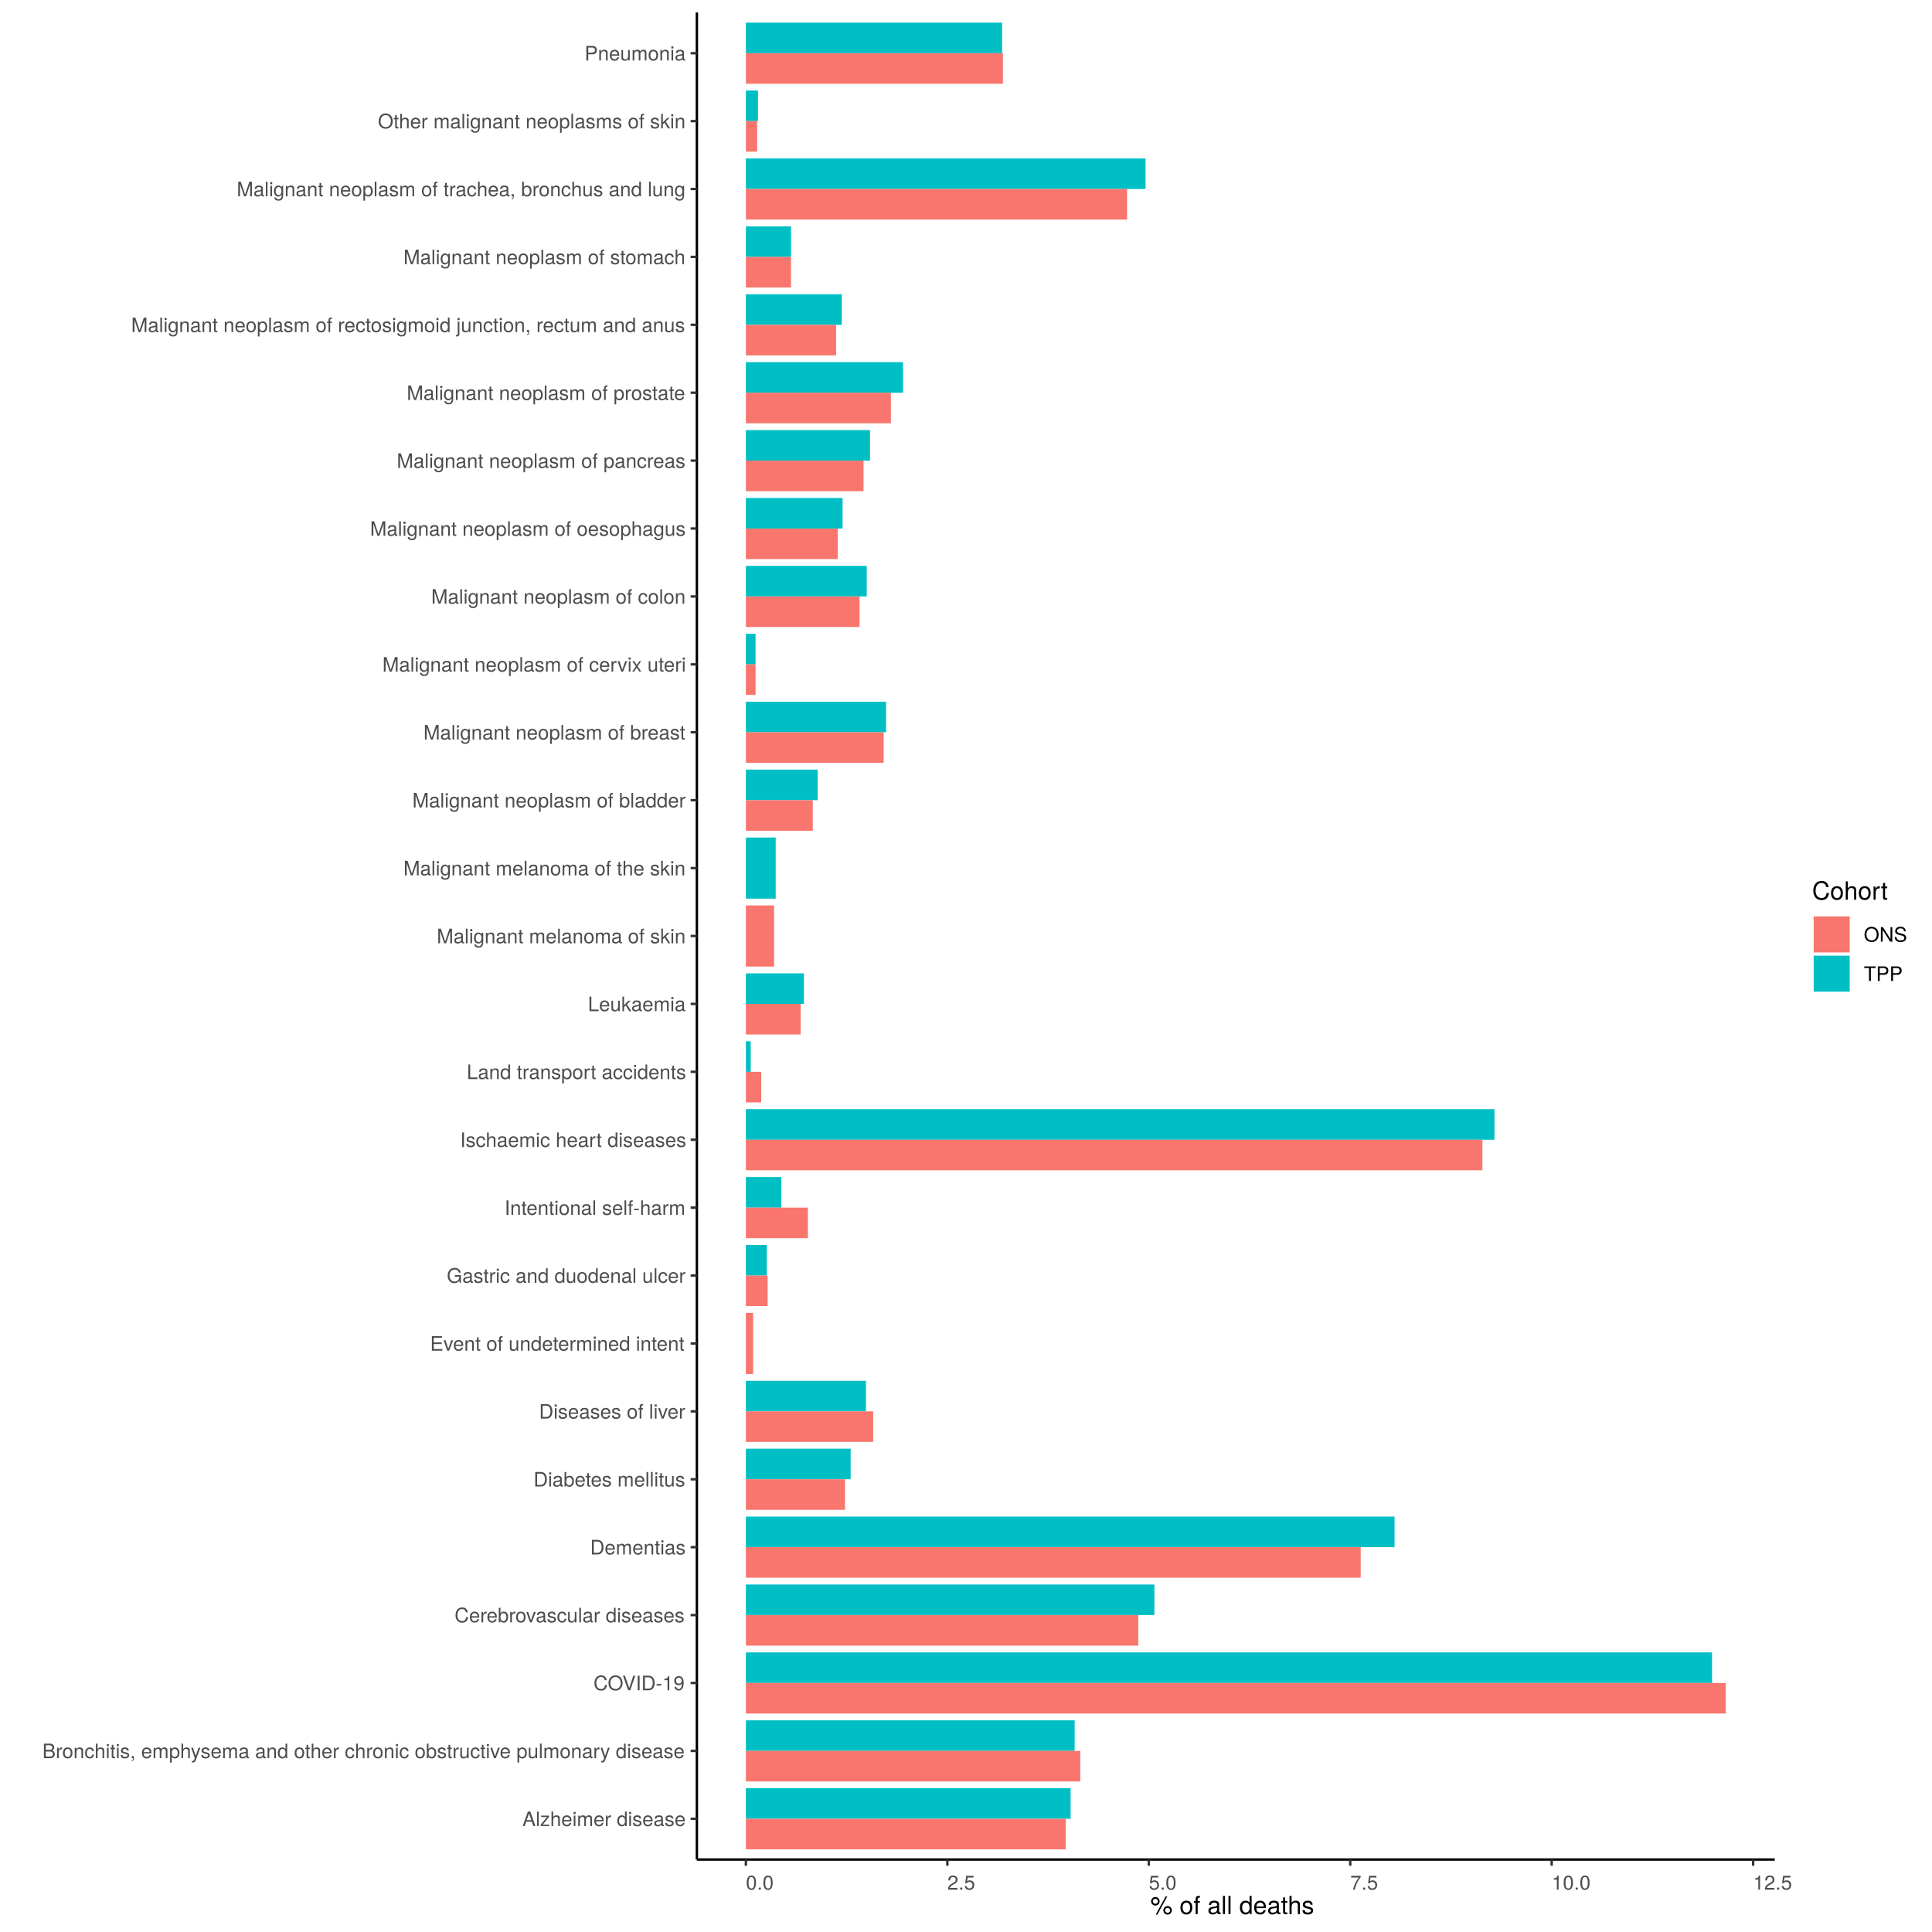
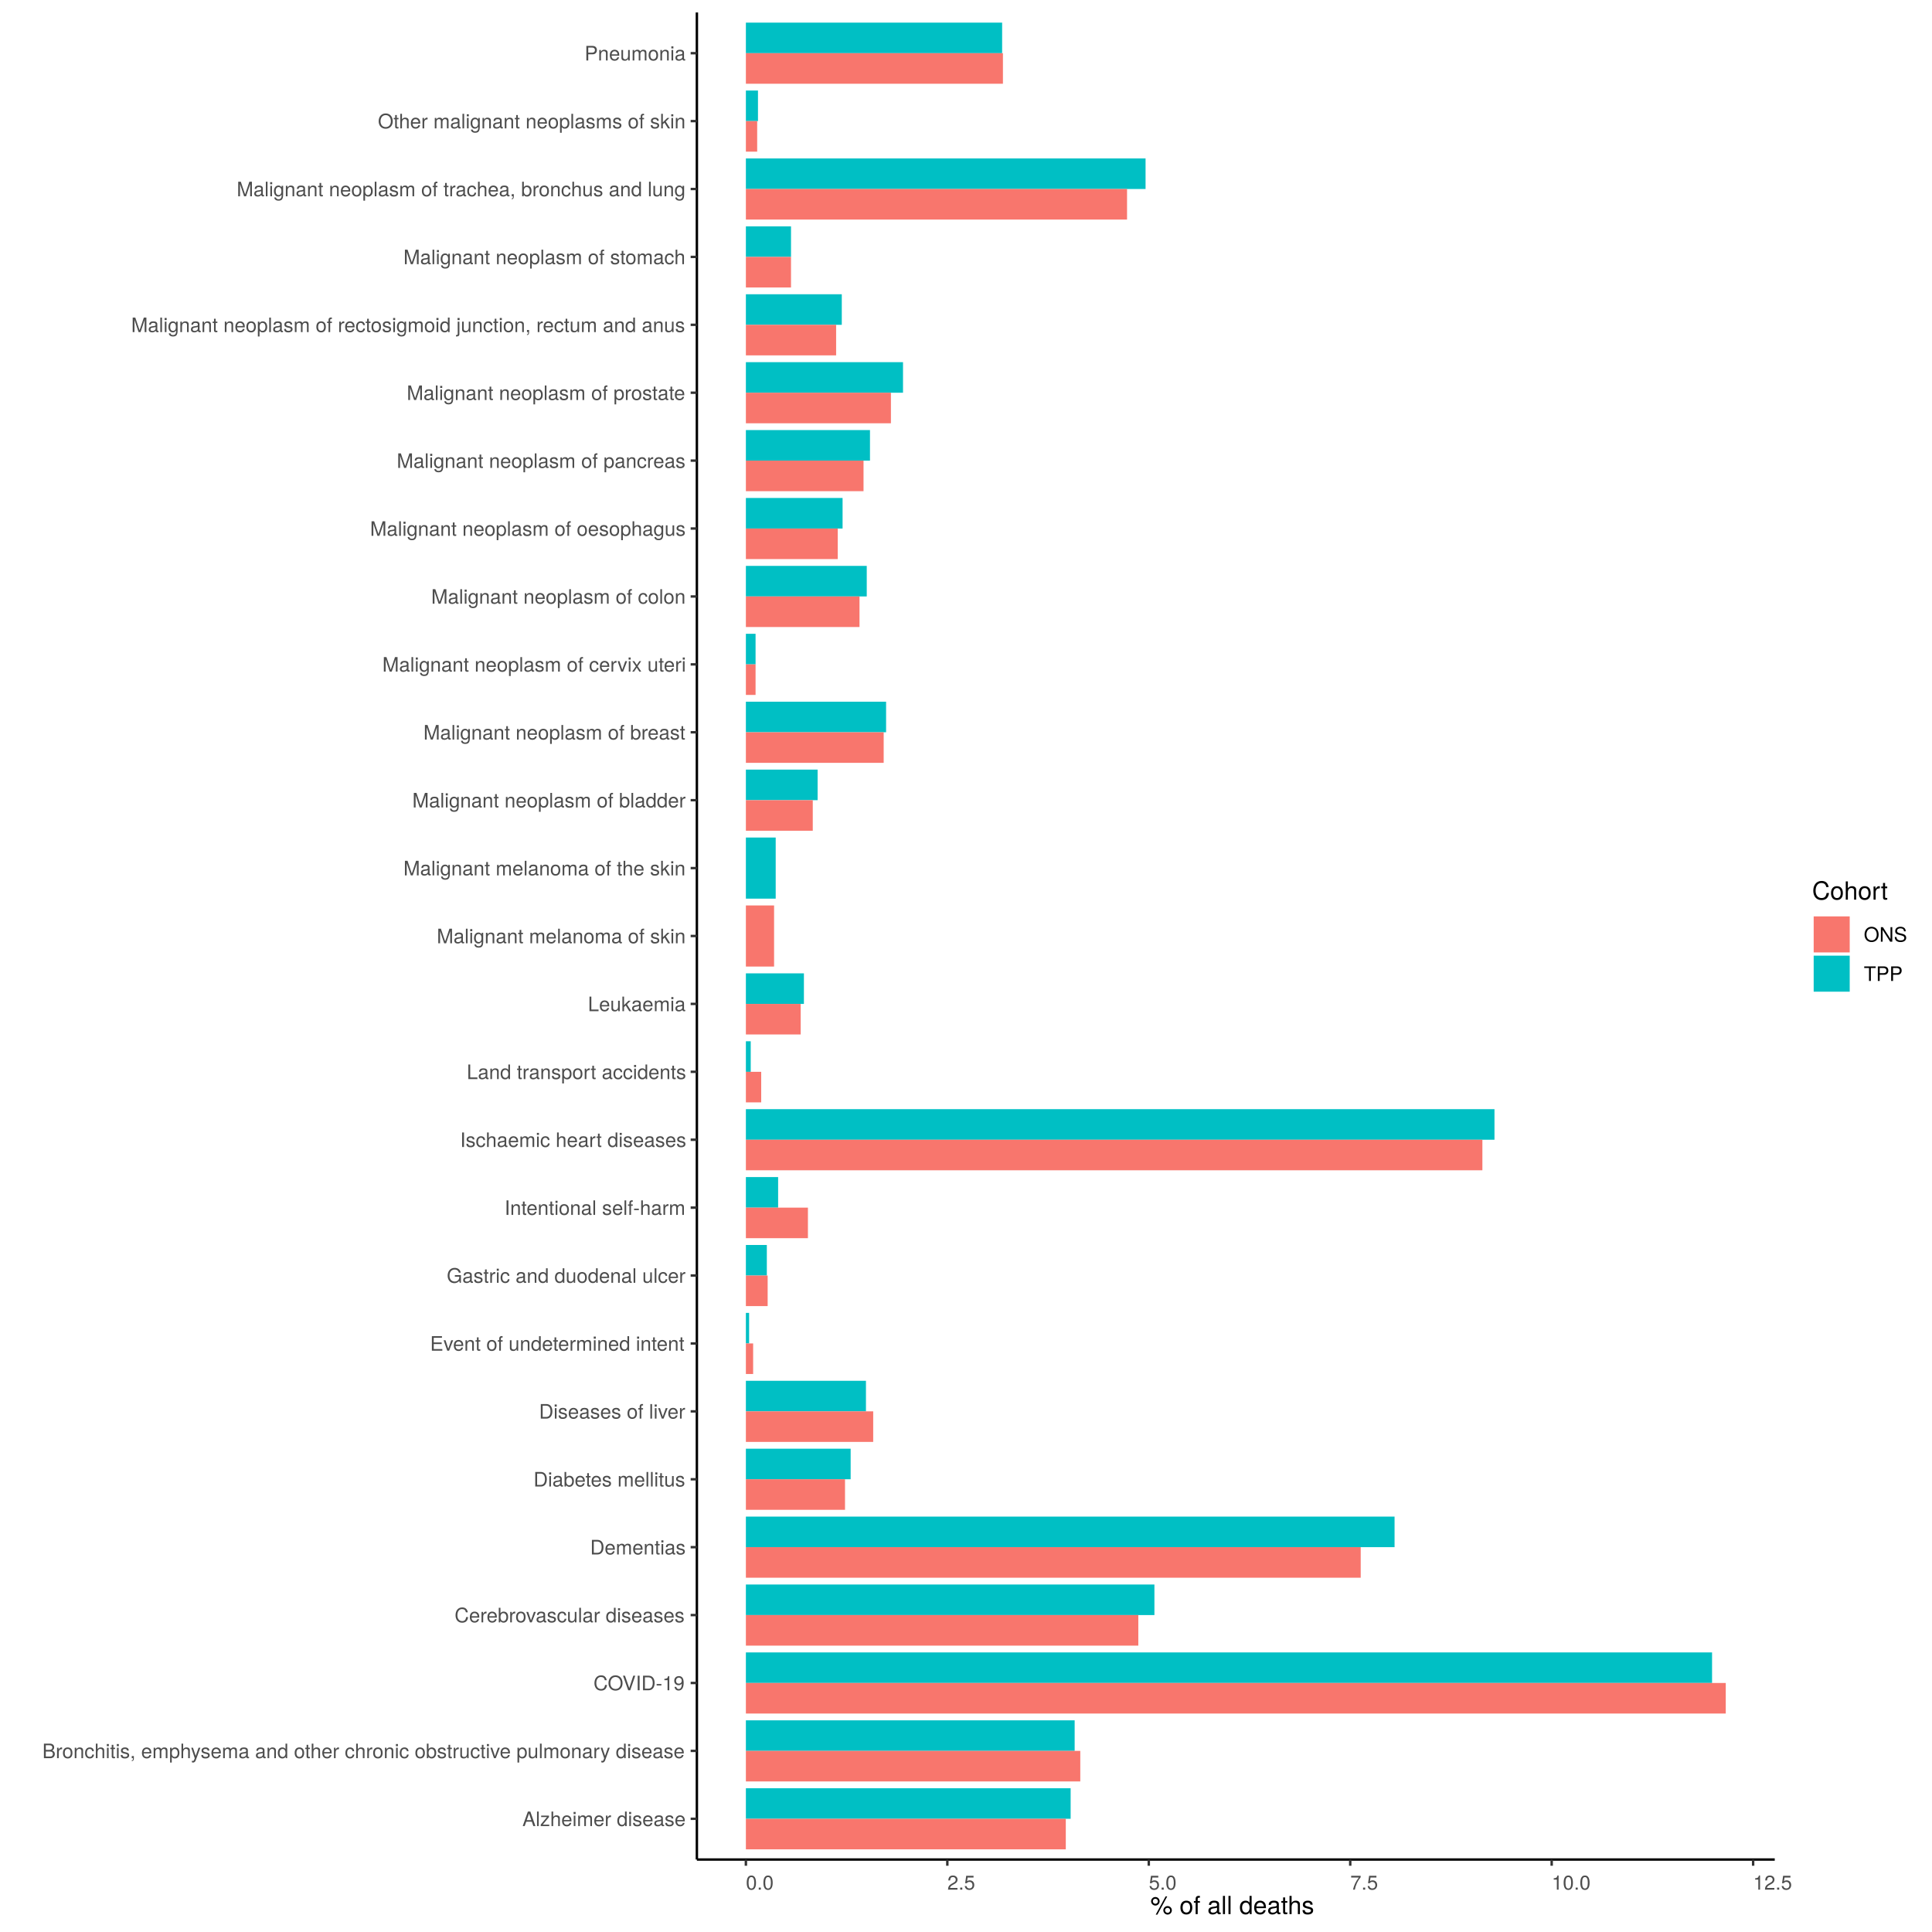
<svg xmlns="http://www.w3.org/2000/svg" viewBox="0 0 850.39 850.39">
  <defs>
    <style type="text/css">
    line, polyline, polygon, path, rect, circle {
      fill: none;
      stroke: #000000;
      stroke-linecap: round;
      stroke-linejoin: round;
      stroke-miterlimit: 10.00;
    }
  </style>
  </defs>
  <rect width="100%" height="100%" style="stroke: none; fill: #FFFFFF;" />
  <rect x="0.00" y="0.00" width="850.39" height="850.39" style="stroke-width: 1.07; stroke: #FFFFFF; fill: #FFFFFF;" />
  <defs>
    <clipPath id="cpMzA2Ljc0fDc4MS4xN3w4MTguNDl8NS40OA==">
      <rect x="306.74" y="5.48" width="474.42" height="813.01" />
    </clipPath>
  </defs>
  <rect x="306.74" y="5.48" width="474.42" height="813.01" style="stroke-width: 1.07; stroke: none; fill: #FFFFFF;" clip-path="url(#cpMzA2Ljc0fDc4MS4xN3w4MTguNDl8NS40OA==)" />
  <rect x="328.31" y="787.11" width="142.94" height="13.45" style="stroke-width: 1.07; stroke: none; stroke-linecap: square; stroke-linejoin: miter; fill: #00BFC4;" clip-path="url(#cpMzA2Ljc0fDc4MS4xN3w4MTguNDl8NS40OA==)" />
  <rect x="328.31" y="757.22" width="144.71" height="13.45" style="stroke-width: 1.07; stroke: none; stroke-linecap: square; stroke-linejoin: miter; fill: #00BFC4;" clip-path="url(#cpMzA2Ljc0fDc4MS4xN3w4MTguNDl8NS40OA==)" />
  <rect x="328.31" y="727.33" width="425.27" height="13.45" style="stroke-width: 1.07; stroke: none; stroke-linecap: square; stroke-linejoin: miter; fill: #00BFC4;" clip-path="url(#cpMzA2Ljc0fDc4MS4xN3w4MTguNDl8NS40OA==)" />
  <rect x="328.31" y="697.44" width="179.82" height="13.45" style="stroke-width: 1.07; stroke: none; stroke-linecap: square; stroke-linejoin: miter; fill: #00BFC4;" clip-path="url(#cpMzA2Ljc0fDc4MS4xN3w4MTguNDl8NS40OA==)" />
  <rect x="328.31" y="667.55" width="285.52" height="13.45" style="stroke-width: 1.07; stroke: none; stroke-linecap: square; stroke-linejoin: miter; fill: #00BFC4;" clip-path="url(#cpMzA2Ljc0fDc4MS4xN3w4MTguNDl8NS40OA==)" />
  <rect x="328.31" y="637.66" width="46.11" height="13.45" style="stroke-width: 1.07; stroke: none; stroke-linecap: square; stroke-linejoin: miter; fill: #00BFC4;" clip-path="url(#cpMzA2Ljc0fDc4MS4xN3w4MTguNDl8NS40OA==)" />
  <rect x="328.31" y="607.77" width="52.85" height="13.45" style="stroke-width: 1.07; stroke: none; stroke-linecap: square; stroke-linejoin: miter; fill: #00BFC4;" clip-path="url(#cpMzA2Ljc0fDc4MS4xN3w4MTguNDl8NS40OA==)" />
+   <rect x="328.31" y="577.88" width="1.42" height="13.45" style="stroke-width: 1.07; stroke: none; stroke-linecap: square; stroke-linejoin: miter; fill: #00BFC4;" clip-path="url(#cpMzA2Ljc0fDc4MS4xN3w4MTguNDl8NS40OA==)" />
  <rect x="328.31" y="547.99" width="9.22" height="13.45" style="stroke-width: 1.07; stroke: none; stroke-linecap: square; stroke-linejoin: miter; fill: #00BFC4;" clip-path="url(#cpMzA2Ljc0fDc4MS4xN3w4MTguNDl8NS40OA==)" />
-   <rect x="328.31" y="518.10" width="15.61" height="13.45" style="stroke-width: 1.07; stroke: none; stroke-linecap: square; stroke-linejoin: miter; fill: #00BFC4;" clip-path="url(#cpMzA2Ljc0fDc4MS4xN3w4MTguNDl8NS40OA==)" />
+   <rect x="328.31" y="518.10" width="14.19" height="13.45" style="stroke-width: 1.07; stroke: none; stroke-linecap: square; stroke-linejoin: miter; fill: #00BFC4;" clip-path="url(#cpMzA2Ljc0fDc4MS4xN3w4MTguNDl8NS40OA==)" />
  <rect x="328.31" y="488.21" width="329.50" height="13.45" style="stroke-width: 1.07; stroke: none; stroke-linecap: square; stroke-linejoin: miter; fill: #00BFC4;" clip-path="url(#cpMzA2Ljc0fDc4MS4xN3w4MTguNDl8NS40OA==)" />
  <rect x="328.31" y="458.32" width="2.13" height="13.45" style="stroke-width: 1.07; stroke: none; stroke-linecap: square; stroke-linejoin: miter; fill: #00BFC4;" clip-path="url(#cpMzA2Ljc0fDc4MS4xN3w4MTguNDl8NS40OA==)" />
  <rect x="328.31" y="428.43" width="25.54" height="13.45" style="stroke-width: 1.07; stroke: none; stroke-linecap: square; stroke-linejoin: miter; fill: #00BFC4;" clip-path="url(#cpMzA2Ljc0fDc4MS4xN3w4MTguNDl8NS40OA==)" />
  <rect x="328.31" y="368.65" width="13.12" height="26.90" style="stroke-width: 1.07; stroke: none; stroke-linecap: square; stroke-linejoin: miter; fill: #00BFC4;" clip-path="url(#cpMzA2Ljc0fDc4MS4xN3w4MTguNDl8NS40OA==)" />
  <rect x="328.31" y="338.75" width="31.57" height="13.45" style="stroke-width: 1.07; stroke: none; stroke-linecap: square; stroke-linejoin: miter; fill: #00BFC4;" clip-path="url(#cpMzA2Ljc0fDc4MS4xN3w4MTguNDl8NS40OA==)" />
  <rect x="328.31" y="308.86" width="61.71" height="13.45" style="stroke-width: 1.07; stroke: none; stroke-linecap: square; stroke-linejoin: miter; fill: #00BFC4;" clip-path="url(#cpMzA2Ljc0fDc4MS4xN3w4MTguNDl8NS40OA==)" />
  <rect x="328.31" y="278.97" width="4.26" height="13.45" style="stroke-width: 1.07; stroke: none; stroke-linecap: square; stroke-linejoin: miter; fill: #00BFC4;" clip-path="url(#cpMzA2Ljc0fDc4MS4xN3w4MTguNDl8NS40OA==)" />
  <rect x="328.31" y="249.08" width="53.20" height="13.45" style="stroke-width: 1.07; stroke: none; stroke-linecap: square; stroke-linejoin: miter; fill: #00BFC4;" clip-path="url(#cpMzA2Ljc0fDc4MS4xN3w4MTguNDl8NS40OA==)" />
  <rect x="328.31" y="219.19" width="42.56" height="13.45" style="stroke-width: 1.07; stroke: none; stroke-linecap: square; stroke-linejoin: miter; fill: #00BFC4;" clip-path="url(#cpMzA2Ljc0fDc4MS4xN3w4MTguNDl8NS40OA==)" />
  <rect x="328.31" y="189.30" width="54.62" height="13.45" style="stroke-width: 1.07; stroke: none; stroke-linecap: square; stroke-linejoin: miter; fill: #00BFC4;" clip-path="url(#cpMzA2Ljc0fDc4MS4xN3w4MTguNDl8NS40OA==)" />
  <rect x="328.31" y="159.41" width="69.16" height="13.45" style="stroke-width: 1.07; stroke: none; stroke-linecap: square; stroke-linejoin: miter; fill: #00BFC4;" clip-path="url(#cpMzA2Ljc0fDc4MS4xN3w4MTguNDl8NS40OA==)" />
  <rect x="328.31" y="129.52" width="42.21" height="13.45" style="stroke-width: 1.07; stroke: none; stroke-linecap: square; stroke-linejoin: miter; fill: #00BFC4;" clip-path="url(#cpMzA2Ljc0fDc4MS4xN3w4MTguNDl8NS40OA==)" />
  <rect x="328.31" y="99.63" width="19.86" height="13.45" style="stroke-width: 1.07; stroke: none; stroke-linecap: square; stroke-linejoin: miter; fill: #00BFC4;" clip-path="url(#cpMzA2Ljc0fDc4MS4xN3w4MTguNDl8NS40OA==)" />
  <rect x="328.31" y="69.74" width="175.92" height="13.45" style="stroke-width: 1.07; stroke: none; stroke-linecap: square; stroke-linejoin: miter; fill: #00BFC4;" clip-path="url(#cpMzA2Ljc0fDc4MS4xN3w4MTguNDl8NS40OA==)" />
  <rect x="328.31" y="39.85" width="5.32" height="13.45" style="stroke-width: 1.07; stroke: none; stroke-linecap: square; stroke-linejoin: miter; fill: #00BFC4;" clip-path="url(#cpMzA2Ljc0fDc4MS4xN3w4MTguNDl8NS40OA==)" />
  <rect x="328.31" y="9.96" width="112.79" height="13.45" style="stroke-width: 1.07; stroke: none; stroke-linecap: square; stroke-linejoin: miter; fill: #00BFC4;" clip-path="url(#cpMzA2Ljc0fDc4MS4xN3w4MTguNDl8NS40OA==)" />
  <rect x="328.31" y="232.64" width="40.43" height="13.45" style="stroke-width: 1.07; stroke: none; stroke-linecap: square; stroke-linejoin: miter; fill: #F8766D;" clip-path="url(#cpMzA2Ljc0fDc4MS4xN3w4MTguNDl8NS40OA==)" />
  <rect x="328.31" y="113.08" width="19.86" height="13.45" style="stroke-width: 1.07; stroke: none; stroke-linecap: square; stroke-linejoin: miter; fill: #F8766D;" clip-path="url(#cpMzA2Ljc0fDc4MS4xN3w4MTguNDl8NS40OA==)" />
  <rect x="328.31" y="262.54" width="50.01" height="13.45" style="stroke-width: 1.07; stroke: none; stroke-linecap: square; stroke-linejoin: miter; fill: #F8766D;" clip-path="url(#cpMzA2Ljc0fDc4MS4xN3w4MTguNDl8NS40OA==)" />
  <rect x="328.31" y="142.97" width="39.72" height="13.45" style="stroke-width: 1.07; stroke: none; stroke-linecap: square; stroke-linejoin: miter; fill: #F8766D;" clip-path="url(#cpMzA2Ljc0fDc4MS4xN3w4MTguNDl8NS40OA==)" />
  <rect x="328.31" y="202.75" width="51.78" height="13.45" style="stroke-width: 1.07; stroke: none; stroke-linecap: square; stroke-linejoin: miter; fill: #F8766D;" clip-path="url(#cpMzA2Ljc0fDc4MS4xN3w4MTguNDl8NS40OA==)" />
  <rect x="328.31" y="83.19" width="167.77" height="13.45" style="stroke-width: 1.07; stroke: none; stroke-linecap: square; stroke-linejoin: miter; fill: #F8766D;" clip-path="url(#cpMzA2Ljc0fDc4MS4xN3w4MTguNDl8NS40OA==)" />
  <rect x="328.31" y="398.54" width="12.41" height="26.90" style="stroke-width: 1.07; stroke: none; stroke-linecap: square; stroke-linejoin: miter; fill: #F8766D;" clip-path="url(#cpMzA2Ljc0fDc4MS4xN3w4MTguNDl8NS40OA==)" />
  <rect x="328.31" y="53.30" width="4.97" height="13.45" style="stroke-width: 1.07; stroke: none; stroke-linecap: square; stroke-linejoin: miter; fill: #F8766D;" clip-path="url(#cpMzA2Ljc0fDc4MS4xN3w4MTguNDl8NS40OA==)" />
  <rect x="328.31" y="322.32" width="60.65" height="13.45" style="stroke-width: 1.07; stroke: none; stroke-linecap: square; stroke-linejoin: miter; fill: #F8766D;" clip-path="url(#cpMzA2Ljc0fDc4MS4xN3w4MTguNDl8NS40OA==)" />
  <rect x="328.31" y="292.43" width="4.26" height="13.45" style="stroke-width: 1.07; stroke: none; stroke-linecap: square; stroke-linejoin: miter; fill: #F8766D;" clip-path="url(#cpMzA2Ljc0fDc4MS4xN3w4MTguNDl8NS40OA==)" />
  <rect x="328.31" y="172.86" width="63.84" height="13.45" style="stroke-width: 1.07; stroke: none; stroke-linecap: square; stroke-linejoin: miter; fill: #F8766D;" clip-path="url(#cpMzA2Ljc0fDc4MS4xN3w4MTguNDl8NS40OA==)" />
  <rect x="328.31" y="352.21" width="29.44" height="13.45" style="stroke-width: 1.07; stroke: none; stroke-linecap: square; stroke-linejoin: miter; fill: #F8766D;" clip-path="url(#cpMzA2Ljc0fDc4MS4xN3w4MTguNDl8NS40OA==)" />
  <rect x="328.31" y="441.88" width="24.12" height="13.45" style="stroke-width: 1.07; stroke: none; stroke-linecap: square; stroke-linejoin: miter; fill: #F8766D;" clip-path="url(#cpMzA2Ljc0fDc4MS4xN3w4MTguNDl8NS40OA==)" />
  <rect x="328.31" y="651.11" width="43.63" height="13.45" style="stroke-width: 1.07; stroke: none; stroke-linecap: square; stroke-linejoin: miter; fill: #F8766D;" clip-path="url(#cpMzA2Ljc0fDc4MS4xN3w4MTguNDl8NS40OA==)" />
  <rect x="328.31" y="681.00" width="270.62" height="13.45" style="stroke-width: 1.07; stroke: none; stroke-linecap: square; stroke-linejoin: miter; fill: #F8766D;" clip-path="url(#cpMzA2Ljc0fDc4MS4xN3w4MTguNDl8NS40OA==)" />
  <rect x="328.31" y="800.56" width="140.81" height="13.45" style="stroke-width: 1.07; stroke: none; stroke-linecap: square; stroke-linejoin: miter; fill: #F8766D;" clip-path="url(#cpMzA2Ljc0fDc4MS4xN3w4MTguNDl8NS40OA==)" />
  <rect x="328.31" y="501.66" width="324.18" height="13.45" style="stroke-width: 1.07; stroke: none; stroke-linecap: square; stroke-linejoin: miter; fill: #F8766D;" clip-path="url(#cpMzA2Ljc0fDc4MS4xN3w4MTguNDl8NS40OA==)" />
  <rect x="328.31" y="710.89" width="172.73" height="13.45" style="stroke-width: 1.07; stroke: none; stroke-linecap: square; stroke-linejoin: miter; fill: #F8766D;" clip-path="url(#cpMzA2Ljc0fDc4MS4xN3w4MTguNDl8NS40OA==)" />
  <rect x="328.31" y="23.41" width="113.14" height="13.45" style="stroke-width: 1.07; stroke: none; stroke-linecap: square; stroke-linejoin: miter; fill: #F8766D;" clip-path="url(#cpMzA2Ljc0fDc4MS4xN3w4MTguNDl8NS40OA==)" />
  <rect x="328.31" y="770.67" width="147.19" height="13.45" style="stroke-width: 1.07; stroke: none; stroke-linecap: square; stroke-linejoin: miter; fill: #F8766D;" clip-path="url(#cpMzA2Ljc0fDc4MS4xN3w4MTguNDl8NS40OA==)" />
  <rect x="328.31" y="561.44" width="9.58" height="13.45" style="stroke-width: 1.07; stroke: none; stroke-linecap: square; stroke-linejoin: miter; fill: #F8766D;" clip-path="url(#cpMzA2Ljc0fDc4MS4xN3w4MTguNDl8NS40OA==)" />
  <rect x="328.31" y="621.22" width="56.04" height="13.45" style="stroke-width: 1.07; stroke: none; stroke-linecap: square; stroke-linejoin: miter; fill: #F8766D;" clip-path="url(#cpMzA2Ljc0fDc4MS4xN3w4MTguNDl8NS40OA==)" />
  <rect x="328.31" y="471.77" width="6.74" height="13.45" style="stroke-width: 1.07; stroke: none; stroke-linecap: square; stroke-linejoin: miter; fill: #F8766D;" clip-path="url(#cpMzA2Ljc0fDc4MS4xN3w4MTguNDl8NS40OA==)" />
  <rect x="328.31" y="531.55" width="27.31" height="13.45" style="stroke-width: 1.07; stroke: none; stroke-linecap: square; stroke-linejoin: miter; fill: #F8766D;" clip-path="url(#cpMzA2Ljc0fDc4MS4xN3w4MTguNDl8NS40OA==)" />
-   <rect x="328.31" y="577.88" width="3.19" height="26.90" style="stroke-width: 1.07; stroke: none; stroke-linecap: square; stroke-linejoin: miter; fill: #F8766D;" clip-path="url(#cpMzA2Ljc0fDc4MS4xN3w4MTguNDl8NS40OA==)" />
+   <rect x="328.31" y="591.33" width="3.19" height="13.45" style="stroke-width: 1.07; stroke: none; stroke-linecap: square; stroke-linejoin: miter; fill: #F8766D;" clip-path="url(#cpMzA2Ljc0fDc4MS4xN3w4MTguNDl8NS40OA==)" />
  <rect x="328.31" y="740.78" width="431.30" height="13.45" style="stroke-width: 1.07; stroke: none; stroke-linecap: square; stroke-linejoin: miter; fill: #F8766D;" clip-path="url(#cpMzA2Ljc0fDc4MS4xN3w4MTguNDl8NS40OA==)" />
  <defs>
    <clipPath id="cpMC4wMHw4NTAuMzl8ODUwLjM5fDAuMDA=">
      <rect x="0.00" y="0.00" width="850.39" height="850.39" />
    </clipPath>
  </defs>
  <polyline points="306.74,818.49 306.74,5.48 " style="stroke-width: 1.07; stroke-linecap: butt;" clip-path="url(#cpMC4wMHw4NTAuMzl8ODUwLjM5fDAuMDA=)" />
  <g clip-path="url(#cpMC4wMHw4NTAuMzl8ODUwLjM5fDAuMDA=)">
    <text x="229.92" y="803.77" style="font-size: 8.80px; fill: #4D4D4D; font-family: TeX Gyre Heros;" textLength="71.89px" lengthAdjust="spacingAndGlyphs">Alzheimer disease</text>
  </g>
  <g clip-path="url(#cpMC4wMHw4NTAuMzl8ODUwLjM5fDAuMDA=)">
    <text x="18.64" y="773.88" style="font-size: 8.80px; fill: #4D4D4D; font-family: TeX Gyre Heros;" textLength="283.18px" lengthAdjust="spacingAndGlyphs">Bronchitis, emphysema and other chronic obstructive pulmonary disease</text>
  </g>
  <g clip-path="url(#cpMC4wMHw4NTAuMzl8ODUwLjM5fDAuMDA=)">
    <text x="261.23" y="743.99" style="font-size: 8.80px; fill: #4D4D4D; font-family: TeX Gyre Heros;" textLength="40.59px" lengthAdjust="spacingAndGlyphs">COVID-19</text>
  </g>
  <g clip-path="url(#cpMC4wMHw4NTAuMzl8ODUwLjM5fDAuMDA=)">
    <text x="200.09" y="714.10" style="font-size: 8.80px; fill: #4D4D4D; font-family: TeX Gyre Heros;" textLength="101.72px" lengthAdjust="spacingAndGlyphs">Cerebrovascular diseases</text>
  </g>
  <g clip-path="url(#cpMC4wMHw4NTAuMzl8ODUwLjM5fDAuMDA=)">
    <text x="259.76" y="684.21" style="font-size: 8.80px; fill: #4D4D4D; font-family: TeX Gyre Heros;" textLength="42.06px" lengthAdjust="spacingAndGlyphs">Dementias</text>
  </g>
  <g clip-path="url(#cpMC4wMHw4NTAuMzl8ODUwLjM5fDAuMDA=)">
    <text x="234.82" y="654.31" style="font-size: 8.80px; fill: #4D4D4D; font-family: TeX Gyre Heros;" textLength="66.99px" lengthAdjust="spacingAndGlyphs">Diabetes mellitus</text>
  </g>
  <g clip-path="url(#cpMC4wMHw4NTAuMzl8ODUwLjM5fDAuMDA=)">
    <text x="237.26" y="624.42" style="font-size: 8.80px; fill: #4D4D4D; font-family: TeX Gyre Heros;" textLength="64.55px" lengthAdjust="spacingAndGlyphs">Diseases of liver</text>
  </g>
  <g clip-path="url(#cpMC4wMHw4NTAuMzl8ODUwLjM5fDAuMDA=)">
    <text x="189.30" y="594.53" style="font-size: 8.80px; fill: #4D4D4D; font-family: TeX Gyre Heros;" textLength="112.51px" lengthAdjust="spacingAndGlyphs">Event of undetermined intent</text>
  </g>
  <g clip-path="url(#cpMC4wMHw4NTAuMzl8ODUwLjM5fDAuMDA=)">
    <text x="196.65" y="564.64" style="font-size: 8.80px; fill: #4D4D4D; font-family: TeX Gyre Heros;" textLength="105.16px" lengthAdjust="spacingAndGlyphs">Gastric and duodenal ulcer</text>
  </g>
  <g clip-path="url(#cpMC4wMHw4NTAuMzl8ODUwLjM5fDAuMDA=)">
    <text x="222.09" y="534.75" style="font-size: 8.80px; fill: #4D4D4D; font-family: TeX Gyre Heros;" textLength="79.72px" lengthAdjust="spacingAndGlyphs">Intentional self-harm</text>
  </g>
  <g clip-path="url(#cpMC4wMHw4NTAuMzl8ODUwLjM5fDAuMDA=)">
    <text x="202.53" y="504.86" style="font-size: 8.80px; fill: #4D4D4D; font-family: TeX Gyre Heros;" textLength="99.28px" lengthAdjust="spacingAndGlyphs">Ischaemic heart diseases</text>
  </g>
  <g clip-path="url(#cpMC4wMHw4NTAuMzl8ODUwLjM5fDAuMDA=)">
    <text x="205.45" y="474.97" style="font-size: 8.80px; fill: #4D4D4D; font-family: TeX Gyre Heros;" textLength="96.36px" lengthAdjust="spacingAndGlyphs">Land transport accidents</text>
  </g>
  <g clip-path="url(#cpMC4wMHw4NTAuMzl8ODUwLjM5fDAuMDA=)">
    <text x="258.77" y="445.08" style="font-size: 8.80px; fill: #4D4D4D; font-family: TeX Gyre Heros;" textLength="43.04px" lengthAdjust="spacingAndGlyphs">Leukaemia</text>
  </g>
  <g clip-path="url(#cpMC4wMHw4NTAuMzl8ODUwLjM5fDAuMDA=)">
    <text x="192.26" y="415.19" style="font-size: 8.80px; fill: #4D4D4D; font-family: TeX Gyre Heros;" textLength="109.55px" lengthAdjust="spacingAndGlyphs">Malignant melanoma of skin</text>
  </g>
  <g clip-path="url(#cpMC4wMHw4NTAuMzl8ODUwLjM5fDAuMDA=)">
    <text x="177.58" y="385.30" style="font-size: 8.80px; fill: #4D4D4D; font-family: TeX Gyre Heros;" textLength="124.23px" lengthAdjust="spacingAndGlyphs">Malignant melanoma of the skin</text>
  </g>
  <g clip-path="url(#cpMC4wMHw4NTAuMzl8ODUwLjM5fDAuMDA=)">
    <text x="181.49" y="355.41" style="font-size: 8.80px; fill: #4D4D4D; font-family: TeX Gyre Heros;" textLength="120.32px" lengthAdjust="spacingAndGlyphs">Malignant neoplasm of bladder</text>
  </g>
  <g clip-path="url(#cpMC4wMHw4NTAuMzl8ODUwLjM5fDAuMDA=)">
    <text x="186.38" y="325.52" style="font-size: 8.80px; fill: #4D4D4D; font-family: TeX Gyre Heros;" textLength="115.43px" lengthAdjust="spacingAndGlyphs">Malignant neoplasm of breast</text>
  </g>
  <g clip-path="url(#cpMC4wMHw4NTAuMzl8ODUwLjM5fDAuMDA=)">
    <text x="168.30" y="295.63" style="font-size: 8.80px; fill: #4D4D4D; font-family: TeX Gyre Heros;" textLength="133.51px" lengthAdjust="spacingAndGlyphs">Malignant neoplasm of cervix uteri</text>
  </g>
  <g clip-path="url(#cpMC4wMHw4NTAuMzl8ODUwLjM5fDAuMDA=)">
    <text x="189.80" y="265.74" style="font-size: 8.80px; fill: #4D4D4D; font-family: TeX Gyre Heros;" textLength="112.01px" lengthAdjust="spacingAndGlyphs">Malignant neoplasm of colon</text>
  </g>
  <g clip-path="url(#cpMC4wMHw4NTAuMzl8ODUwLjM5fDAuMDA=)">
    <text x="162.89" y="235.85" style="font-size: 8.80px; fill: #4D4D4D; font-family: TeX Gyre Heros;" textLength="138.92px" lengthAdjust="spacingAndGlyphs">Malignant neoplasm of oesophagus</text>
  </g>
  <g clip-path="url(#cpMC4wMHw4NTAuMzl8ODUwLjM5fDAuMDA=)">
    <text x="174.64" y="205.96" style="font-size: 8.80px; fill: #4D4D4D; font-family: TeX Gyre Heros;" textLength="127.17px" lengthAdjust="spacingAndGlyphs">Malignant neoplasm of pancreas</text>
  </g>
  <g clip-path="url(#cpMC4wMHw4NTAuMzl8ODUwLjM5fDAuMDA=)">
    <text x="179.04" y="176.07" style="font-size: 8.80px; fill: #4D4D4D; font-family: TeX Gyre Heros;" textLength="122.77px" lengthAdjust="spacingAndGlyphs">Malignant neoplasm of prostate</text>
  </g>
  <g clip-path="url(#cpMC4wMHw4NTAuMzl8ODUwLjM5fDAuMDA=)">
    <text x="57.75" y="146.18" style="font-size: 8.80px; fill: #4D4D4D; font-family: TeX Gyre Heros;" textLength="244.06px" lengthAdjust="spacingAndGlyphs">Malignant neoplasm of rectosigmoid junction, rectum and anus</text>
  </g>
  <g clip-path="url(#cpMC4wMHw4NTAuMzl8ODUwLjM5fDAuMDA=)">
    <text x="177.58" y="116.29" style="font-size: 8.80px; fill: #4D4D4D; font-family: TeX Gyre Heros;" textLength="124.23px" lengthAdjust="spacingAndGlyphs">Malignant neoplasm of stomach</text>
  </g>
  <g clip-path="url(#cpMC4wMHw4NTAuMzl8ODUwLjM5fDAuMDA=)">
    <text x="104.20" y="86.40" style="font-size: 8.80px; fill: #4D4D4D; font-family: TeX Gyre Heros;" textLength="197.61px" lengthAdjust="spacingAndGlyphs">Malignant neoplasm of trachea, bronchus and lung</text>
  </g>
  <g clip-path="url(#cpMC4wMHw4NTAuMzl8ODUwLjM5fDAuMDA=)">
    <text x="166.34" y="56.51" style="font-size: 8.80px; fill: #4D4D4D; font-family: TeX Gyre Heros;" textLength="135.48px" lengthAdjust="spacingAndGlyphs">Other malignant neoplasms of skin</text>
  </g>
  <g clip-path="url(#cpMC4wMHw4NTAuMzl8ODUwLjM5fDAuMDA=)">
    <text x="257.30" y="26.62" style="font-size: 8.80px; fill: #4D4D4D; font-family: TeX Gyre Heros;" textLength="44.51px" lengthAdjust="spacingAndGlyphs">Pneumonia</text>
  </g>
  <polyline points="304.00,800.56 306.74,800.56 " style="stroke-width: 1.07; stroke: #333333; stroke-linecap: butt;" clip-path="url(#cpMC4wMHw4NTAuMzl8ODUwLjM5fDAuMDA=)" />
  <polyline points="304.00,770.67 306.74,770.67 " style="stroke-width: 1.07; stroke: #333333; stroke-linecap: butt;" clip-path="url(#cpMC4wMHw4NTAuMzl8ODUwLjM5fDAuMDA=)" />
  <polyline points="304.00,740.78 306.74,740.78 " style="stroke-width: 1.07; stroke: #333333; stroke-linecap: butt;" clip-path="url(#cpMC4wMHw4NTAuMzl8ODUwLjM5fDAuMDA=)" />
  <polyline points="304.00,710.89 306.74,710.89 " style="stroke-width: 1.07; stroke: #333333; stroke-linecap: butt;" clip-path="url(#cpMC4wMHw4NTAuMzl8ODUwLjM5fDAuMDA=)" />
  <polyline points="304.00,681.00 306.74,681.00 " style="stroke-width: 1.07; stroke: #333333; stroke-linecap: butt;" clip-path="url(#cpMC4wMHw4NTAuMzl8ODUwLjM5fDAuMDA=)" />
  <polyline points="304.00,651.11 306.74,651.11 " style="stroke-width: 1.07; stroke: #333333; stroke-linecap: butt;" clip-path="url(#cpMC4wMHw4NTAuMzl8ODUwLjM5fDAuMDA=)" />
  <polyline points="304.00,621.22 306.74,621.22 " style="stroke-width: 1.07; stroke: #333333; stroke-linecap: butt;" clip-path="url(#cpMC4wMHw4NTAuMzl8ODUwLjM5fDAuMDA=)" />
  <polyline points="304.00,591.33 306.74,591.33 " style="stroke-width: 1.07; stroke: #333333; stroke-linecap: butt;" clip-path="url(#cpMC4wMHw4NTAuMzl8ODUwLjM5fDAuMDA=)" />
  <polyline points="304.00,561.44 306.74,561.44 " style="stroke-width: 1.07; stroke: #333333; stroke-linecap: butt;" clip-path="url(#cpMC4wMHw4NTAuMzl8ODUwLjM5fDAuMDA=)" />
  <polyline points="304.00,531.55 306.74,531.55 " style="stroke-width: 1.07; stroke: #333333; stroke-linecap: butt;" clip-path="url(#cpMC4wMHw4NTAuMzl8ODUwLjM5fDAuMDA=)" />
  <polyline points="304.00,501.66 306.74,501.66 " style="stroke-width: 1.07; stroke: #333333; stroke-linecap: butt;" clip-path="url(#cpMC4wMHw4NTAuMzl8ODUwLjM5fDAuMDA=)" />
  <polyline points="304.00,471.77 306.74,471.77 " style="stroke-width: 1.07; stroke: #333333; stroke-linecap: butt;" clip-path="url(#cpMC4wMHw4NTAuMzl8ODUwLjM5fDAuMDA=)" />
  <polyline points="304.00,441.88 306.74,441.88 " style="stroke-width: 1.07; stroke: #333333; stroke-linecap: butt;" clip-path="url(#cpMC4wMHw4NTAuMzl8ODUwLjM5fDAuMDA=)" />
  <polyline points="304.00,411.99 306.74,411.99 " style="stroke-width: 1.07; stroke: #333333; stroke-linecap: butt;" clip-path="url(#cpMC4wMHw4NTAuMzl8ODUwLjM5fDAuMDA=)" />
  <polyline points="304.00,382.10 306.74,382.10 " style="stroke-width: 1.07; stroke: #333333; stroke-linecap: butt;" clip-path="url(#cpMC4wMHw4NTAuMzl8ODUwLjM5fDAuMDA=)" />
  <polyline points="304.00,352.21 306.74,352.21 " style="stroke-width: 1.07; stroke: #333333; stroke-linecap: butt;" clip-path="url(#cpMC4wMHw4NTAuMzl8ODUwLjM5fDAuMDA=)" />
  <polyline points="304.00,322.32 306.74,322.32 " style="stroke-width: 1.07; stroke: #333333; stroke-linecap: butt;" clip-path="url(#cpMC4wMHw4NTAuMzl8ODUwLjM5fDAuMDA=)" />
  <polyline points="304.00,292.43 306.74,292.43 " style="stroke-width: 1.07; stroke: #333333; stroke-linecap: butt;" clip-path="url(#cpMC4wMHw4NTAuMzl8ODUwLjM5fDAuMDA=)" />
  <polyline points="304.00,262.54 306.74,262.54 " style="stroke-width: 1.07; stroke: #333333; stroke-linecap: butt;" clip-path="url(#cpMC4wMHw4NTAuMzl8ODUwLjM5fDAuMDA=)" />
  <polyline points="304.00,232.64 306.74,232.64 " style="stroke-width: 1.07; stroke: #333333; stroke-linecap: butt;" clip-path="url(#cpMC4wMHw4NTAuMzl8ODUwLjM5fDAuMDA=)" />
  <polyline points="304.00,202.75 306.74,202.75 " style="stroke-width: 1.07; stroke: #333333; stroke-linecap: butt;" clip-path="url(#cpMC4wMHw4NTAuMzl8ODUwLjM5fDAuMDA=)" />
  <polyline points="304.00,172.86 306.74,172.86 " style="stroke-width: 1.07; stroke: #333333; stroke-linecap: butt;" clip-path="url(#cpMC4wMHw4NTAuMzl8ODUwLjM5fDAuMDA=)" />
  <polyline points="304.00,142.97 306.74,142.97 " style="stroke-width: 1.07; stroke: #333333; stroke-linecap: butt;" clip-path="url(#cpMC4wMHw4NTAuMzl8ODUwLjM5fDAuMDA=)" />
  <polyline points="304.00,113.08 306.74,113.08 " style="stroke-width: 1.07; stroke: #333333; stroke-linecap: butt;" clip-path="url(#cpMC4wMHw4NTAuMzl8ODUwLjM5fDAuMDA=)" />
  <polyline points="304.00,83.19 306.74,83.19 " style="stroke-width: 1.07; stroke: #333333; stroke-linecap: butt;" clip-path="url(#cpMC4wMHw4NTAuMzl8ODUwLjM5fDAuMDA=)" />
  <polyline points="304.00,53.30 306.74,53.30 " style="stroke-width: 1.07; stroke: #333333; stroke-linecap: butt;" clip-path="url(#cpMC4wMHw4NTAuMzl8ODUwLjM5fDAuMDA=)" />
  <polyline points="304.00,23.41 306.74,23.41 " style="stroke-width: 1.07; stroke: #333333; stroke-linecap: butt;" clip-path="url(#cpMC4wMHw4NTAuMzl8ODUwLjM5fDAuMDA=)" />
  <polyline points="306.74,818.49 781.17,818.49 " style="stroke-width: 1.07; stroke-linecap: butt;" clip-path="url(#cpMC4wMHw4NTAuMzl8ODUwLjM5fDAuMDA=)" />
  <polyline points="328.31,821.23 328.31,818.49 " style="stroke-width: 1.07; stroke: #333333; stroke-linecap: butt;" clip-path="url(#cpMC4wMHw4NTAuMzl8ODUwLjM5fDAuMDA=)" />
  <polyline points="416.98,821.23 416.98,818.49 " style="stroke-width: 1.07; stroke: #333333; stroke-linecap: butt;" clip-path="url(#cpMC4wMHw4NTAuMzl8ODUwLjM5fDAuMDA=)" />
  <polyline points="505.65,821.23 505.65,818.49 " style="stroke-width: 1.07; stroke: #333333; stroke-linecap: butt;" clip-path="url(#cpMC4wMHw4NTAuMzl8ODUwLjM5fDAuMDA=)" />
  <polyline points="594.32,821.23 594.32,818.49 " style="stroke-width: 1.07; stroke: #333333; stroke-linecap: butt;" clip-path="url(#cpMC4wMHw4NTAuMzl8ODUwLjM5fDAuMDA=)" />
  <polyline points="682.99,821.23 682.99,818.49 " style="stroke-width: 1.07; stroke: #333333; stroke-linecap: butt;" clip-path="url(#cpMC4wMHw4NTAuMzl8ODUwLjM5fDAuMDA=)" />
  <polyline points="771.66,821.23 771.66,818.49 " style="stroke-width: 1.07; stroke: #333333; stroke-linecap: butt;" clip-path="url(#cpMC4wMHw4NTAuMzl8ODUwLjM5fDAuMDA=)" />
  <g clip-path="url(#cpMC4wMHw4NTAuMzl8ODUwLjM5fDAuMDA=)">
    <text x="328.31" y="831.76" style="font-size: 8.80px; fill: #4D4D4D; font-family: TeX Gyre Heros;" textLength="12.23px" lengthAdjust="spacingAndGlyphs">0.0</text>
  </g>
  <g clip-path="url(#cpMC4wMHw4NTAuMzl8ODUwLjM5fDAuMDA=)">
    <text x="416.98" y="831.76" style="font-size: 8.80px; fill: #4D4D4D; font-family: TeX Gyre Heros;" textLength="12.23px" lengthAdjust="spacingAndGlyphs">2.5</text>
  </g>
  <g clip-path="url(#cpMC4wMHw4NTAuMzl8ODUwLjM5fDAuMDA=)">
    <text x="505.65" y="831.76" style="font-size: 8.80px; fill: #4D4D4D; font-family: TeX Gyre Heros;" textLength="12.23px" lengthAdjust="spacingAndGlyphs">5.0</text>
  </g>
  <g clip-path="url(#cpMC4wMHw4NTAuMzl8ODUwLjM5fDAuMDA=)">
    <text x="594.32" y="831.76" style="font-size: 8.80px; fill: #4D4D4D; font-family: TeX Gyre Heros;" textLength="12.23px" lengthAdjust="spacingAndGlyphs">7.5</text>
  </g>
  <g clip-path="url(#cpMC4wMHw4NTAuMzl8ODUwLjM5fDAuMDA=)">
    <text x="682.99" y="831.76" style="font-size: 8.80px; fill: #4D4D4D; font-family: TeX Gyre Heros;" textLength="17.12px" lengthAdjust="spacingAndGlyphs">10.0</text>
  </g>
  <g clip-path="url(#cpMC4wMHw4NTAuMzl8ODUwLjM5fDAuMDA=)">
    <text x="771.66" y="831.76" style="font-size: 8.80px; fill: #4D4D4D; font-family: TeX Gyre Heros;" textLength="17.12px" lengthAdjust="spacingAndGlyphs">12.5</text>
  </g>
  <g clip-path="url(#cpMC4wMHw4NTAuMzl8ODUwLjM5fDAuMDA=)">
    <text x="506.35" y="842.52" style="font-size: 11.00px; font-family: TeX Gyre Heros;" textLength="75.21px" lengthAdjust="spacingAndGlyphs"> % of all deaths</text>
  </g>
  <rect x="792.13" y="381.28" width="52.79" height="61.42" style="stroke-width: 1.07; stroke: none; fill: #FFFFFF;" clip-path="url(#cpMC4wMHw4NTAuMzl8ODUwLjM5fDAuMDA=)" />
  <g clip-path="url(#cpMC4wMHw4NTAuMzl8ODUwLjM5fDAuMDA=)">
    <text x="797.61" y="395.98" style="font-size: 11.00px; font-family: TeX Gyre Heros;" textLength="33.01px" lengthAdjust="spacingAndGlyphs">Cohort</text>
  </g>
  <rect x="798.31" y="403.36" width="15.86" height="15.86" style="stroke-width: 1.07; stroke: none; stroke-linecap: square; stroke-linejoin: miter; fill: #F8766D;" clip-path="url(#cpMC4wMHw4NTAuMzl8ODUwLjM5fDAuMDA=)" />
  <rect x="798.31" y="420.64" width="15.86" height="15.86" style="stroke-width: 1.07; stroke: none; stroke-linecap: square; stroke-linejoin: miter; fill: #00BFC4;" clip-path="url(#cpMC4wMHw4NTAuMzl8ODUwLjM5fDAuMDA=)" />
  <g clip-path="url(#cpMC4wMHw4NTAuMzl8ODUwLjM5fDAuMDA=)">
    <text x="820.37" y="414.50" style="font-size: 8.80px; font-family: TeX Gyre Heros;" textLength="19.07px" lengthAdjust="spacingAndGlyphs">ONS</text>
  </g>
  <g clip-path="url(#cpMC4wMHw4NTAuMzl8ODUwLjM5fDAuMDA=)">
    <text x="820.37" y="431.78" style="font-size: 8.80px; font-family: TeX Gyre Heros;" textLength="17.12px" lengthAdjust="spacingAndGlyphs">TPP</text>
  </g>
</svg>
